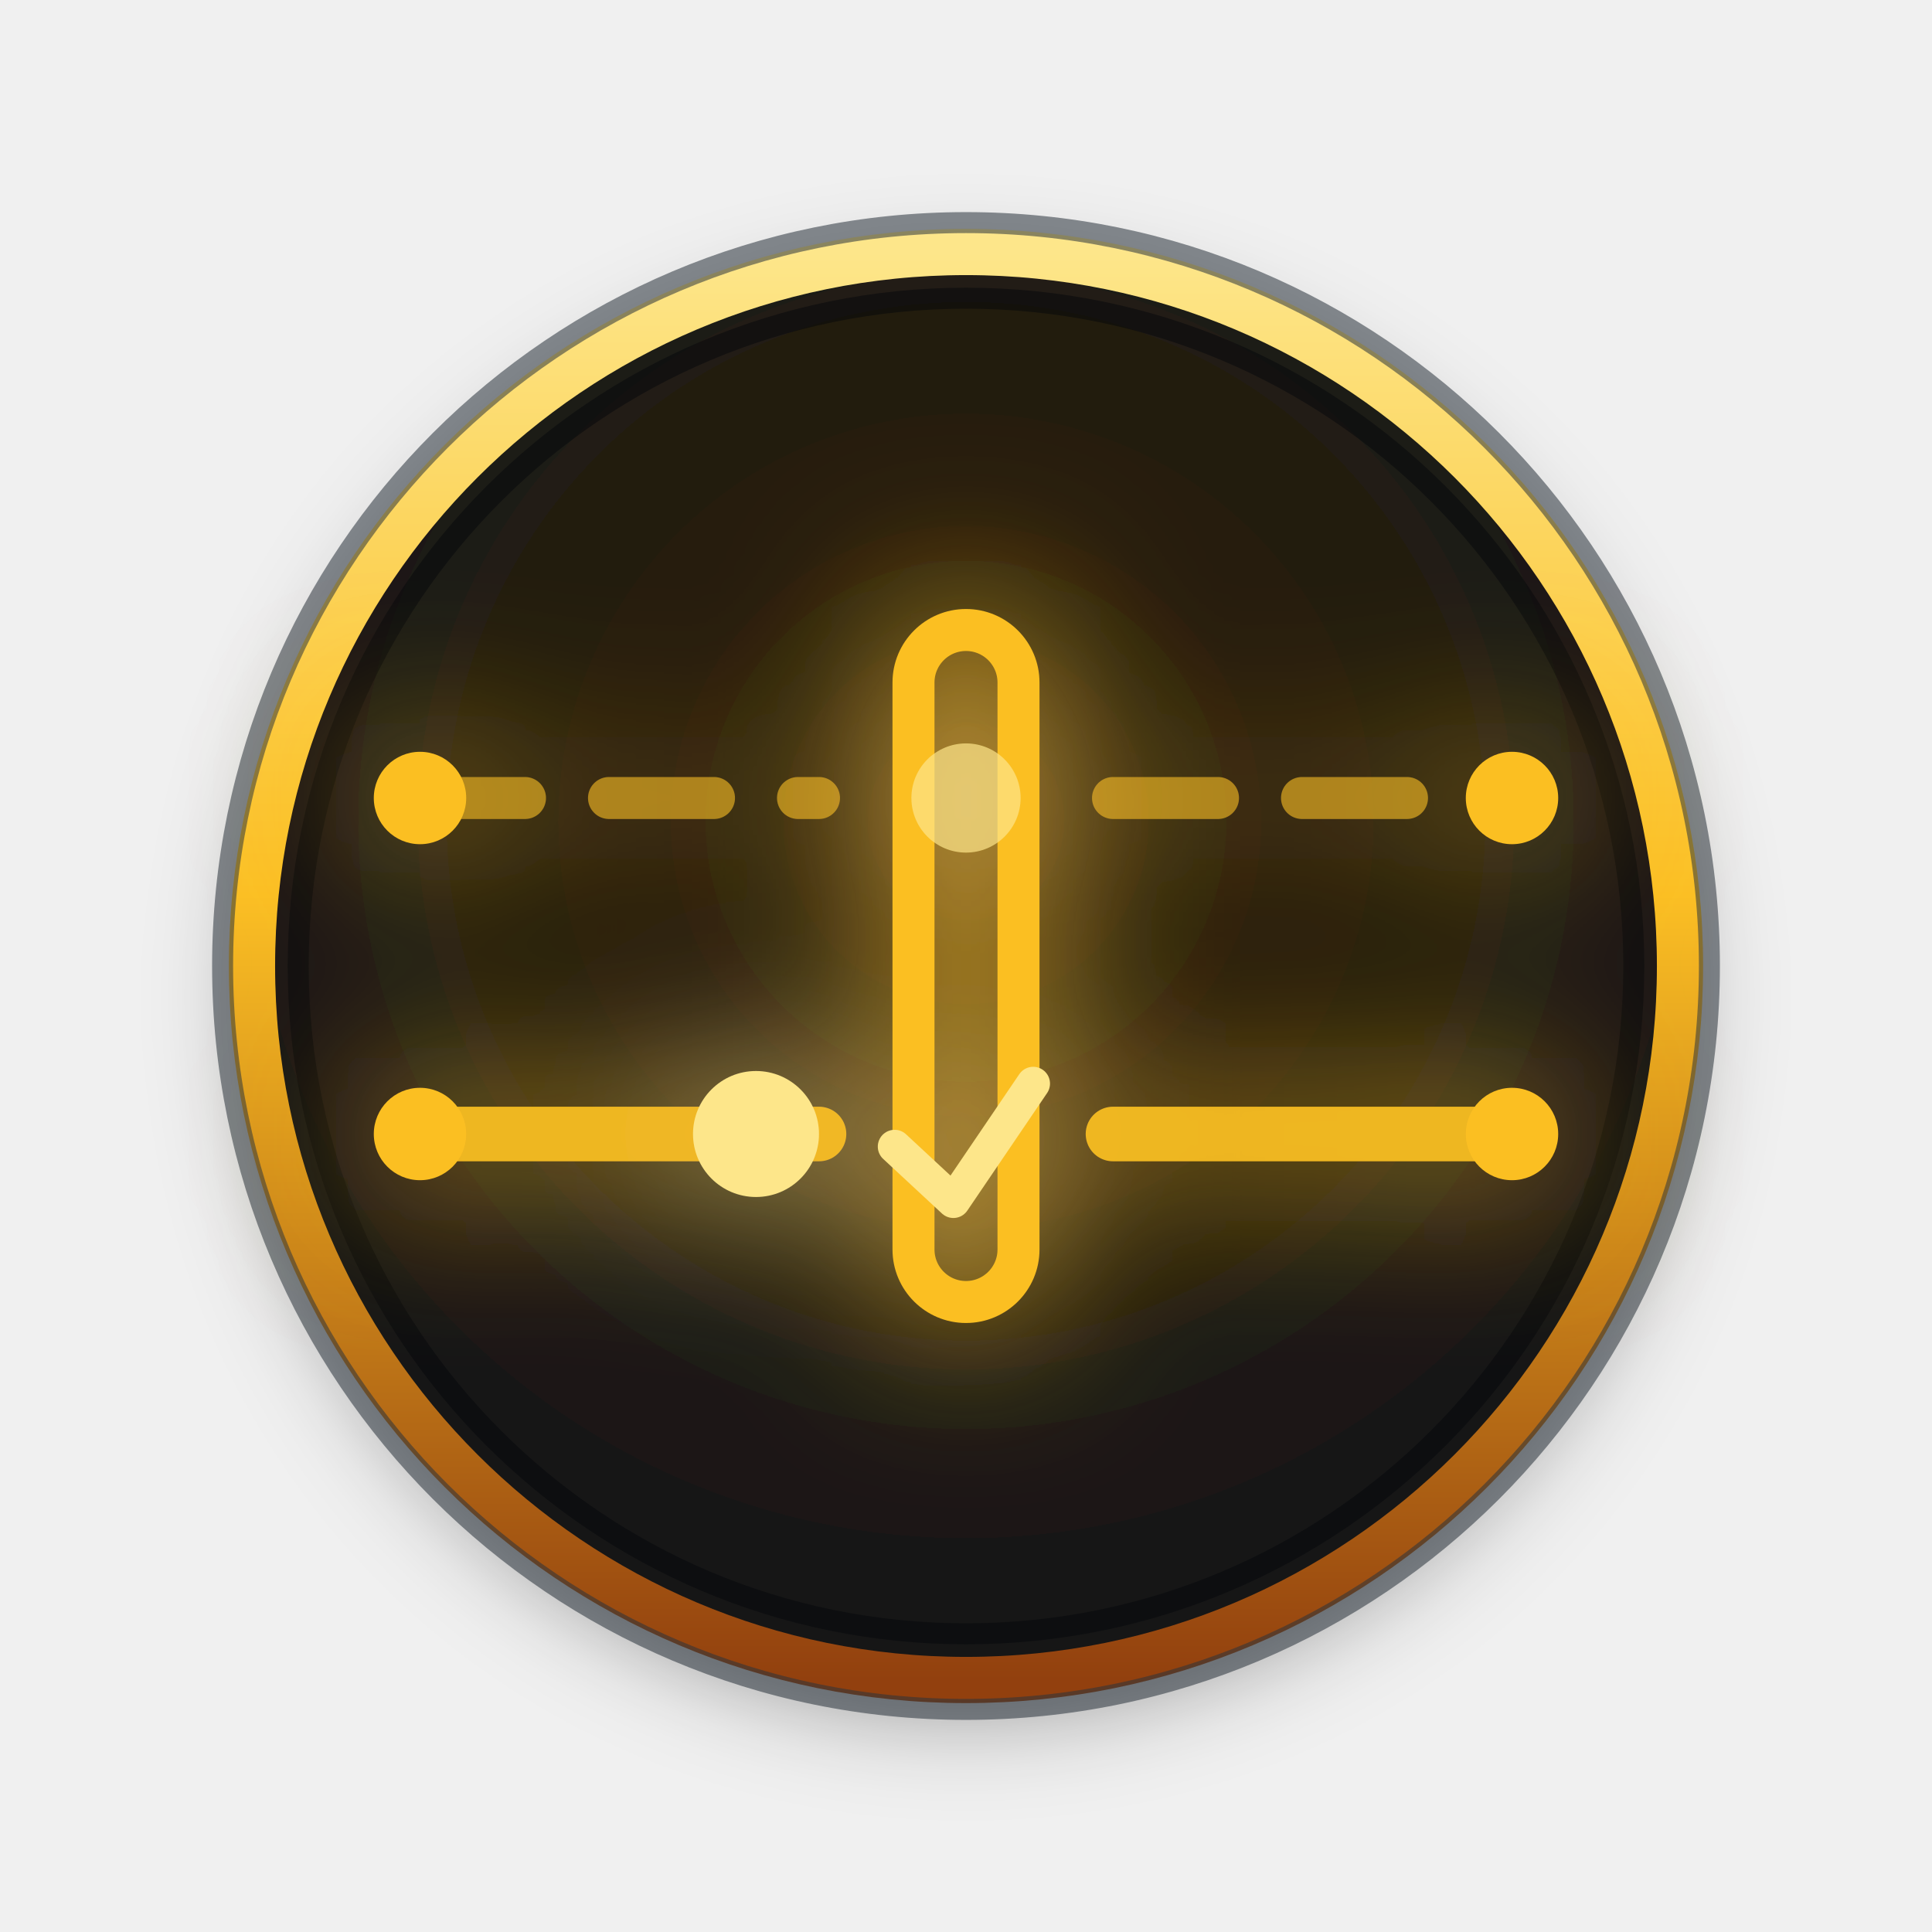
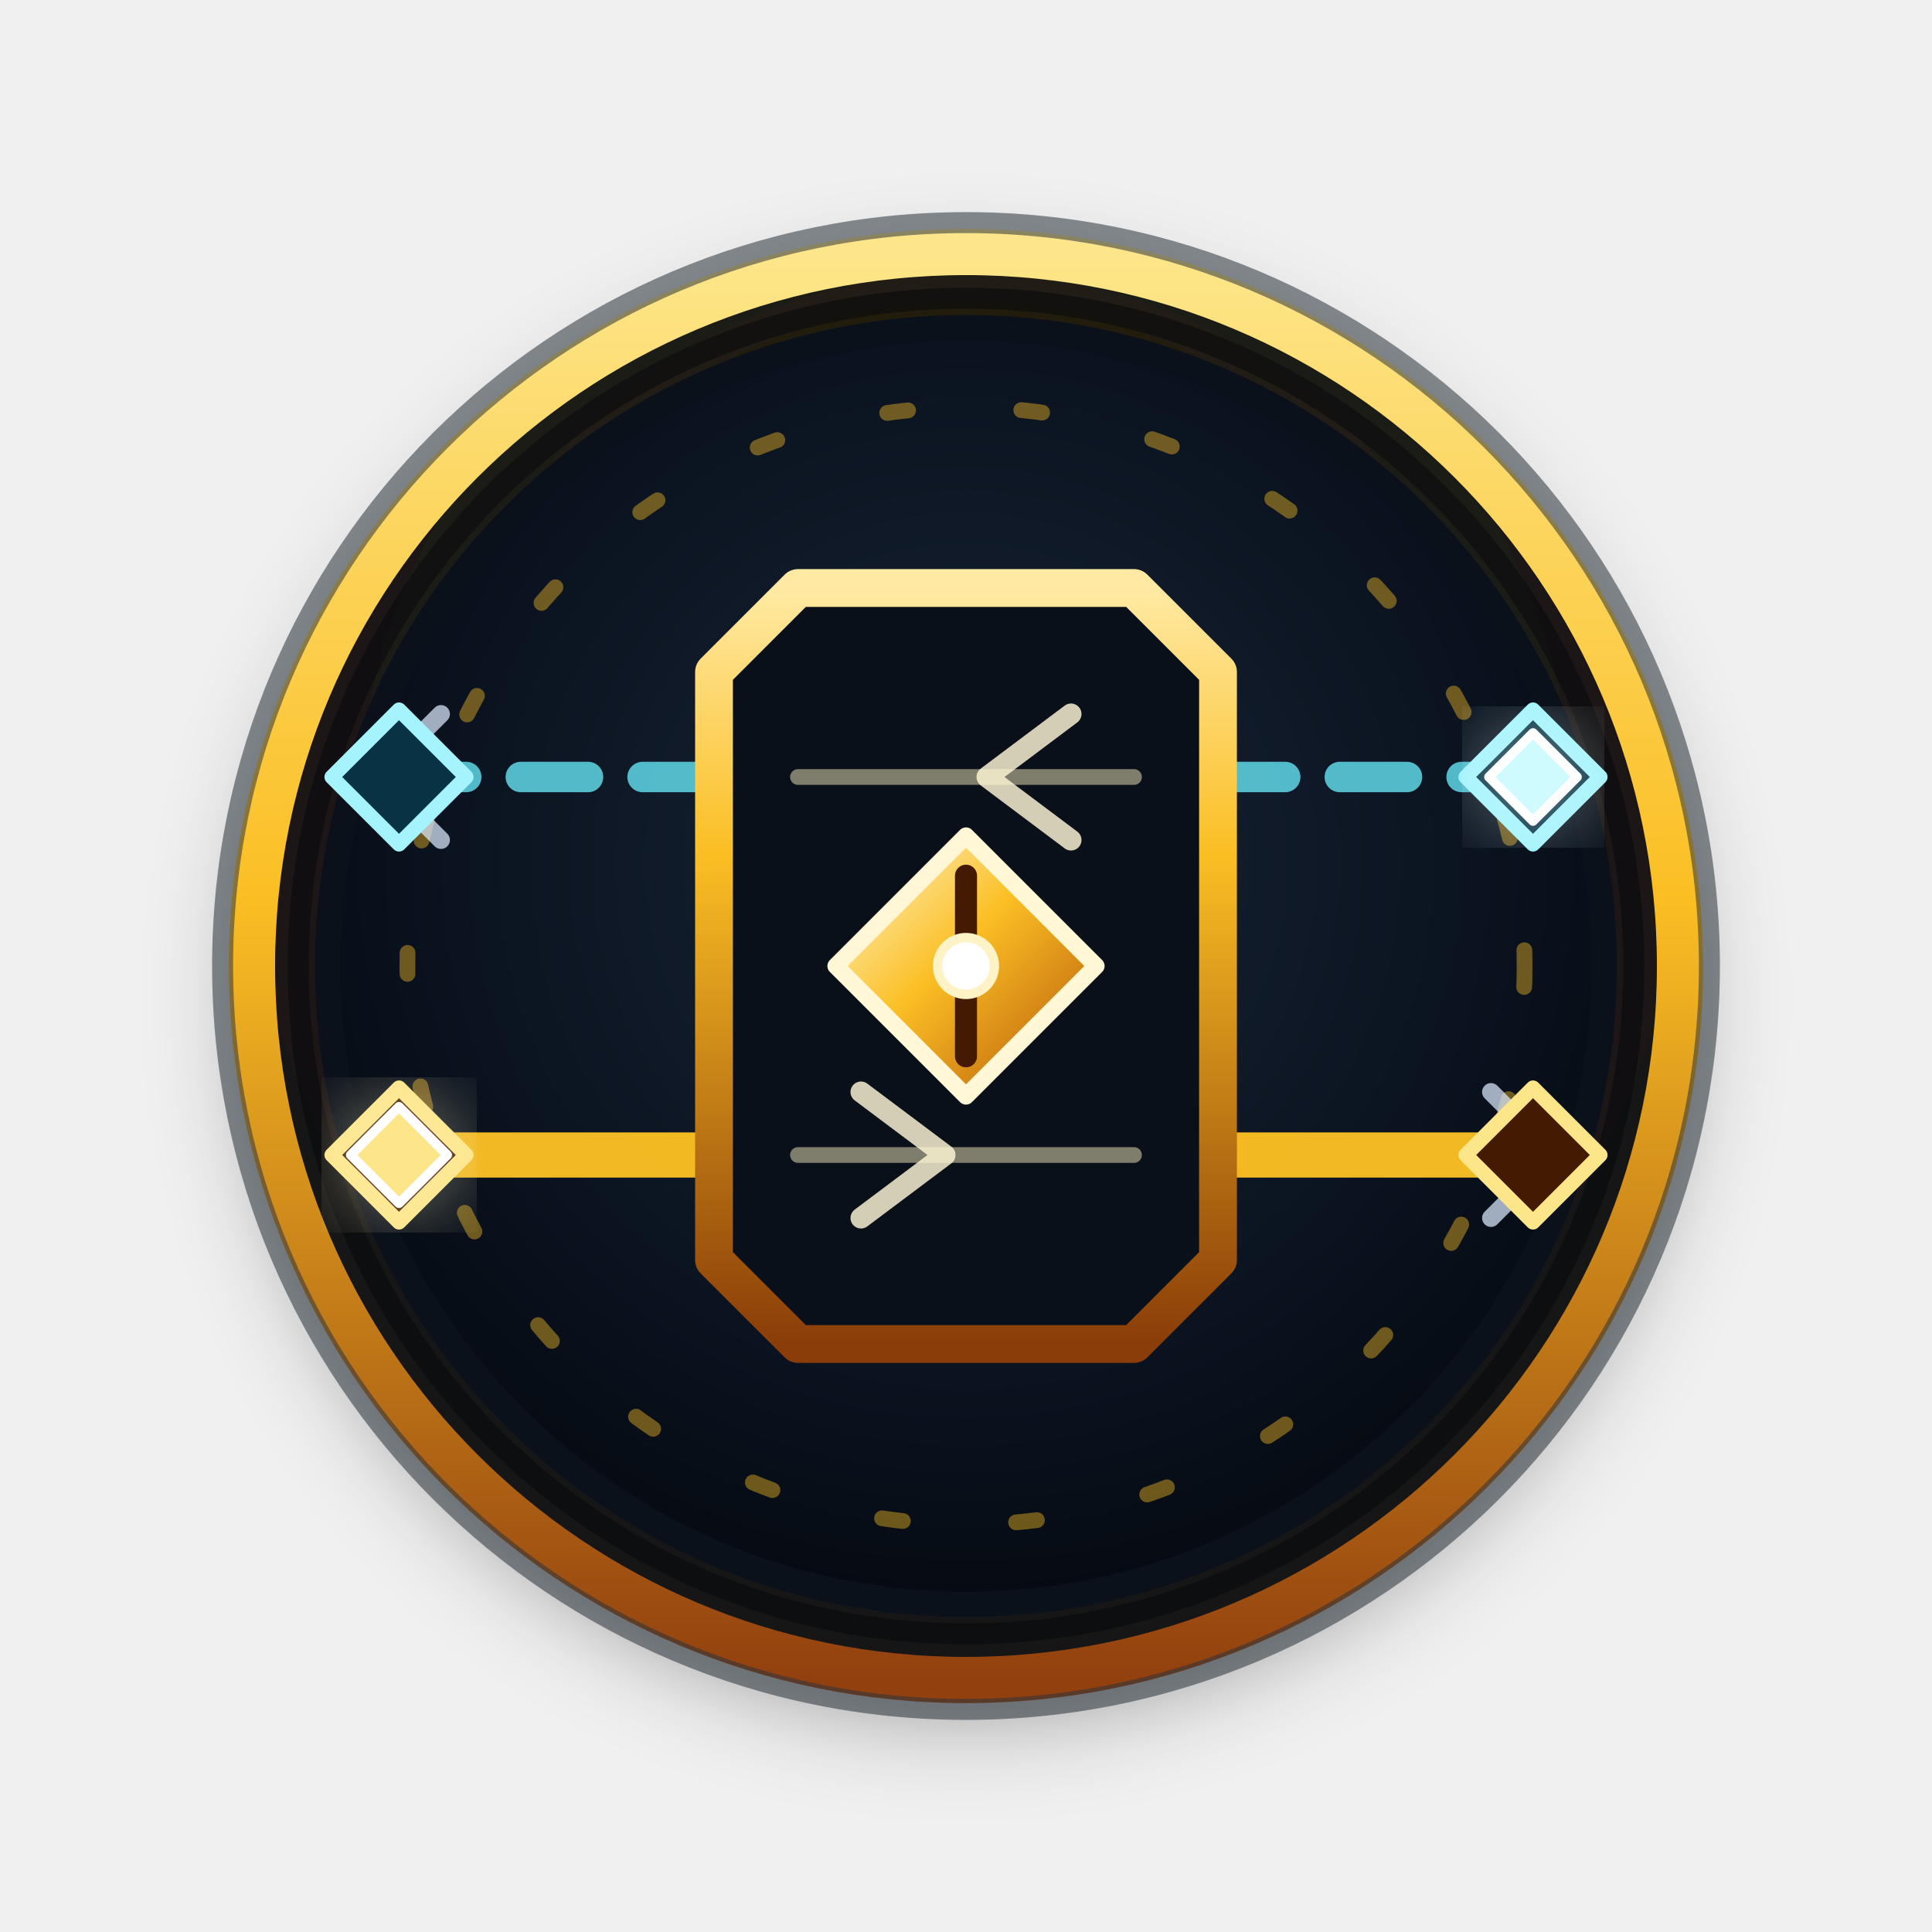
- <svg xmlns="http://www.w3.org/2000/svg" viewBox="204 184 92 92" width="92" height="92" role="img" aria-labelledby="ncp-logo-title ncp-logo-desc">
+ <svg xmlns="http://www.w3.org/2000/svg" viewBox="204 210 92 92" width="92" height="92" role="img" aria-label="ncp logo">
  <defs>
    <radialGradient id="hubGrad" cx="50%" cy="42%" r="65%">
      <stop offset="0%" stop-color="#06281d" />
      <stop offset="100%" stop-color="#0a1117" />
    </radialGradient>
    <radialGradient id="gateGrad" cx="50%" cy="40%" r="68%">
      <stop offset="0%" stop-color="#332408" />
      <stop offset="100%" stop-color="#10131a" />
    </radialGradient>
    <radialGradient id="voxGrad" cx="50%" cy="40%" r="68%">
      <stop offset="0%" stop-color="#2a0a2e" />
      <stop offset="100%" stop-color="#10131a" />
    </radialGradient>
    <radialGradient id="galGrad" cx="50%" cy="40%" r="68%">
      <stop offset="0%" stop-color="#2a0a0a" />
      <stop offset="100%" stop-color="#10131a" />
    </radialGradient>
    <radialGradient id="hdGrad" cx="50%" cy="40%" r="68%">
      <stop offset="0%" stop-color="#042f2a" />
      <stop offset="100%" stop-color="#10131a" />
    </radialGradient>
    <radialGradient id="crebGrad" cx="50%" cy="40%" r="70%">
-       <stop offset="0%" stop-color="#3c4d21" />
-       <stop offset="62%" stop-color="#26311a" />
-       <stop offset="100%" stop-color="#161c10" />
+       <stop offset="0%" stop-color="#293716" />
+       <stop offset="62%" stop-color="#19230f" />
+       <stop offset="100%" stop-color="#0d1208" />
    </radialGradient>
    <filter id="nodeShadow" x="-40%" y="-40%" width="180%" height="180%">
      <feDropShadow dx="0" dy="1.5" stdDeviation="2.4" flood-color="#000000" flood-opacity="0.38" />
    </filter>
    <filter id="soft" x="-60%" y="-60%" width="220%" height="220%">
      <feGaussianBlur stdDeviation="4" result="b" />
      <feMerge>
        <feMergeNode in="b" />
        <feMergeNode in="SourceGraphic" />
      </feMerge>
    </filter>
    <filter id="edgeGlow" x="-30%" y="-30%" width="160%" height="160%">
      <feGaussianBlur stdDeviation="2.4" result="b" />
      <feMerge>
        <feMergeNode in="b" />
        <feMergeNode in="SourceGraphic" />
      </feMerge>
    </filter>
-     <filter id="hdBloom" x="-40%" y="-40%" width="180%" height="180%">
-       <feGaussianBlur stdDeviation="1.5" result="b" />
-       <feMerge>
-         <feMergeNode in="b" />
-         <feMergeNode in="SourceGraphic" />
-       </feMerge>
-     </filter>
-     <filter id="mwBloom" x="-300%" y="-300%" width="700%" height="700%">
-       <feGaussianBlur stdDeviation="1.4" result="b" />
-       <feMerge>
-         <feMergeNode in="b" />
-         <feMergeNode in="SourceGraphic" />
-       </feMerge>
-     </filter>
-     <linearGradient id="eg0" gradientUnits="userSpaceOnUse" x1="147" y1="230" x2="209" y2="230">
-       <stop offset="0%" stop-color="#bcc6d1" />
-       <stop offset="100%" stop-color="#fbbf24" />
-     </linearGradient>
-     <linearGradient id="eg1" gradientUnits="userSpaceOnUse" x1="287" y1="212.4" x2="411.5" y2="153.1">
-       <stop offset="0%" stop-color="#fbbf24" />
-       <stop offset="100%" stop-color="#a78bfa" />
-     </linearGradient>
-     <linearGradient id="eg2" gradientUnits="userSpaceOnUse" x1="286.9" y1="247.9" x2="423.1" y2="314.1">
-       <stop offset="0%" stop-color="#fbbf24" />
-       <stop offset="100%" stop-color="#9caf88" />
-     </linearGradient>
-     <linearGradient id="eg3" gradientUnits="userSpaceOnUse" x1="214.8" y1="107.9" x2="423.9" y2="126.7">
-       <stop offset="0%" stop-color="#34d399" />
-       <stop offset="100%" stop-color="#a78bfa" />
-     </linearGradient>
-     <linearGradient id="eg4" gradientUnits="userSpaceOnUse" x1="608.5" y1="142.9" x2="499.2" y2="133.4">
-       <stop offset="0%" stop-color="#60a5fa" />
-       <stop offset="100%" stop-color="#a78bfa" />
-     </linearGradient>
-     <linearGradient id="eg5" gradientUnits="userSpaceOnUse" x1="641.2" y1="224.6" x2="510" y2="156.1">
-       <stop offset="0%" stop-color="#fb923c" />
-       <stop offset="100%" stop-color="#a78bfa" />
-     </linearGradient>
-     <linearGradient id="eg6" gradientUnits="userSpaceOnUse" x1="668.2" y1="329.2" x2="492.8" y2="161.3">
-       <stop offset="0%" stop-color="#fb7185" />
-       <stop offset="100%" stop-color="#a78bfa" />
-     </linearGradient>
-     <linearGradient id="eg7" gradientUnits="userSpaceOnUse" x1="492.2" y1="306.6" x2="664.3" y2="170.3">
-       <stop offset="0%" stop-color="#9caf88" />
-       <stop offset="100%" stop-color="#60a5fa" />
-     </linearGradient>
-     <linearGradient id="eg8" gradientUnits="userSpaceOnUse" x1="498.6" y1="318.2" x2="638.2" y2="268.5">
-       <stop offset="0%" stop-color="#9caf88" />
-       <stop offset="100%" stop-color="#fb923c" />
-     </linearGradient>
-     <linearGradient id="eg9" gradientUnits="userSpaceOnUse" x1="500.9" y1="335.2" x2="603" y2="343.2">
-       <stop offset="0%" stop-color="#9caf88" />
-       <stop offset="100%" stop-color="#fb7185" />
-     </linearGradient>
-     <linearGradient id="eg10" gradientUnits="userSpaceOnUse" x1="110" y1="319" x2="110" y2="267">
-       <stop offset="0%" stop-color="#e879f9" />
-       <stop offset="100%" stop-color="#bcc6d1" />
-     </linearGradient>
-     <linearGradient id="eg11" gradientUnits="userSpaceOnUse" x1="336.9" y1="373" x2="421.1" y2="345">
-       <stop offset="0%" stop-color="#38bdf8" />
-       <stop offset="100%" stop-color="#9caf88" />
-     </linearGradient>
-     <linearGradient id="eg12" gradientUnits="userSpaceOnUse" x1="446.1" y1="287.2" x2="447.9" y2="292.8">
-       <stop offset="0%" stop-color="#ef4444" />
-       <stop offset="100%" stop-color="#9caf88" />
-     </linearGradient>
-     <linearGradient id="eg13" gradientUnits="userSpaceOnUse" x1="398.1" y1="228.3" x2="209.7" y2="124.7">
-       <stop offset="0%" stop-color="#ef4444" />
-       <stop offset="100%" stop-color="#34d399" />
-     </linearGradient>
-     <linearGradient id="eg14" gradientUnits="userSpaceOnUse" x1="284.1" y1="207.3" x2="287.9" y2="204.7">
-       <stop offset="0%" stop-color="#fbbf24" />
-       <stop offset="100%" stop-color="#2dd4bf" />
-     </linearGradient>
-     <linearGradient id="eg15" gradientUnits="userSpaceOnUse" x1="357.3" y1="202.8" x2="398.7" y2="227.2">
-       <stop offset="0%" stop-color="#2dd4bf" />
-       <stop offset="100%" stop-color="#ef4444" />
-     </linearGradient>
-     <linearGradient id="eg16" gradientUnits="userSpaceOnUse" x1="360.4" y1="167.5" x2="414.3" y2="147.2">
-       <stop offset="0%" stop-color="#2dd4bf" />
-       <stop offset="100%" stop-color="#a78bfa" />
-     </linearGradient>
  </defs>
  <style>
-     :root { --hub-accent: #34d399; --cube-accent: #fb923c; --tri-accent: #a78bfa; }
-     .cap        { font: 400 11px ui-monospace, SFMono-Regular, Menlo, monospace; fill: #6e7681; }
+     .cap        { font: 400 11px ui-monospace, SFMono-Regular, Menlo, monospace; fill: #8b949e; }
    .edge       { opacity: 0.55; }
-     .edge-live  { filter: url(#edgeGlow); }
-     .flow       { fill: none; stroke: #e2faff; stroke-width: 2.4; stroke-dasharray: 1.5 9; stroke-linecap: round; opacity: 0.9; }
-     .flow-rev   { stroke-width: 2; opacity: 0.78; }
+     .edge-contract  { filter: url(#edgeGlow); }
+     .contract-flow  { fill: none; stroke: #e2faff; stroke-width: 2.4; stroke-dasharray: 1.5 9; stroke-linecap: round; opacity: 0.9; }
+     .contract-flow-rev { stroke-width: 2; opacity: 0.78; }
    .chip       { fill: #0d1117; stroke-width: 1.5; }
    .chip-label { font: 400 12px ui-monospace, SFMono-Regular, Menlo, monospace; fill: #c9d1d9; }
    .hub-fill   { fill: url(#hubGrad); }
    .hub-ring   { fill: none; stroke: url(#hubBezel); stroke-width: 2.2; }
    .hub-glow   { fill: none; stroke: #34d399; stroke-width: 6; stroke-opacity: 0.18; filter: url(#soft); }
    .hub-label  { font: 400 12px ui-monospace, SFMono-Regular, Menlo, monospace; fill: #6ee7b7; }
-     .pid-track   { fill: none; stroke: #065f46; stroke-opacity: 0.35; stroke-width: 4; stroke-linecap: round; }
-     .pid-fill    { fill: none; stroke: #34d399; stroke-width: 4; stroke-linecap: round; }
-     .pid-tip-u   { fill: #a7f3d0; }
-     .pid-tip-s   { fill: #d1fae5; }
+     .pidx-rail   { fill: none; stroke: #021a12; stroke-opacity: 0.9; stroke-width: 1.3; stroke-linecap: round; }
+     .pidx-rail-lt{ fill: none; stroke: #34d399; stroke-opacity: 0.18; stroke-width: 1.3; stroke-linecap: round; }
+     .pidx-tick   { fill: none; stroke: #047857; stroke-opacity: 0.9; stroke-width: 0.9; stroke-linecap: round; }
+     .pidx-inner  { fill: none; stroke: #10b981; stroke-opacity: 0.14; stroke-width: 0.6; }
+     .pidx-chan   { fill: none; stroke: #032018; stroke-width: 2.2; stroke-linecap: round; }
+     .pidx-chan-lt{ fill: none; stroke: #6ee7b7; stroke-width: 0.8; stroke-linecap: round; }
+     .pidx-chamfer{ fill: none; stroke: #05070b; stroke-opacity: 0.55; stroke-width: 1; }
+     .pidx-rim    { fill: none; stroke: url(#pidXRim); stroke-width: 1.1; }
+     .pidx-lip    { fill: none; stroke: #6ee7b7; stroke-opacity: 0.16; stroke-width: 0.5; }
+     .pidx-shade  { fill: #031710; }
+     .pidx-flare  { fill: #d1fae5; }
+     .pidx-flare-s{ fill: #ecfdf5; }
+     .pidx-syn-ring { fill: none; stroke: #a7f3d0; stroke-width: 1; }
+     .pidx-girdle { fill: none; stroke: #a7f3d0; stroke-opacity: 0.55; stroke-width: 0.4; }
+     .pidx-girdle-s { fill: none; stroke: #d1fae5; stroke-opacity: 0.7; stroke-width: 0.5; }
+     .pidx-glint  { fill: #ecfdf5; fill-opacity: 0.7; }
+     .pidx-fU-l   { fill: #6ee7b7; }
+     .pidx-fU-d   { fill: #10b981; }
+     .pidx-jw-edge{ fill: none; stroke: #a7f3d0; stroke-width: 0.4; stroke-opacity: 0.85; stroke-linejoin: round; }
+     .pidx-syn-hot{ fill: #ecfdf5; }
+     .pidx-spark-head { fill: #ecfdf5; }
+     .pidx-spark-tail { fill: none; stroke: #a7f3d0; stroke-width: 1.1; stroke-linecap: round; stroke-opacity: 0.85; }
    .pid-wg      { fill: none; stroke: #043a2e; stroke-width: 2.4; stroke-linecap: round; }
    .pid-wg-lit  { fill: none; stroke: #6ee7b7; stroke-width: 0.9; stroke-linecap: round; }
    .pid-port    { fill: #34d399; }
    .pid-port-core { fill: #06281d; }
    .pid-chip    { fill: #d1fae5; }
-     .pid-base    { fill: none; stroke: #6ee7b7; stroke-opacity: 0.3; stroke-width: 1; stroke-linecap: round; }
-     .pid-keystone{ fill: none; stroke: #34d399; stroke-opacity: 0.45; stroke-width: 1.2; stroke-linecap: round; }
-     .pid-flash   { fill: none; stroke: #d1fae5; stroke-width: 1.4; stroke-linecap: round; opacity: 0; }
    .pid-core-crown { fill: #6ee7b7; }
    .pid-core-bl { fill: #065f46; }
    .pid-core-br { fill: #047857; }
    .pid-core-edge { fill: none; stroke: #a7f3d0; stroke-width: 0.8; stroke-linejoin: round; }
    .pid-seam    { fill: none; stroke: #d1fae5; stroke-width: 0.7; stroke-opacity: 0.9; stroke-linecap: round; }
    .pid-facet   { fill: none; stroke: #a7f3d0; stroke-width: 0.5; stroke-opacity: 0.35; }
    .pid-hot     { fill: #ecfdf5; }
    .pid-hot-in  { fill: #f0fdf4; }
    .pid-compute { fill: none; stroke: #6ee7b7; stroke-width: 1; opacity: 0; }
    .seat-ring     { fill: none; stroke-width: 2.2; }
    .seat-groove   { fill: none; stroke: #05070b; stroke-opacity: 0.5; stroke-width: 1; }
    .seat-hairline { fill: none; stroke: #2b333d; stroke-opacity: 0.55; stroke-width: 1; }
    .seat-gate     { fill: url(#gateGrad); }
    .seat-vox      { fill: url(#voxGrad); }
    .mel-plate    { fill: url(#melPlate); }
-     .mel-rock     { fill: #050302; }
+     .mel-rock     { fill: url(#melRock); }
+     .mel-fog-g    { opacity: 0.42; }
    .mel-ridge    { fill: none; stroke: #fdba74; stroke-opacity: 0.7; stroke-width: 1.3; stroke-linejoin: round; stroke-linecap: round; }
-     .mel-facet    { fill: #070302; }
-     .mel-tin      { stroke: #000000; stroke-opacity: 0.4; stroke-width: 0.6; stroke-linejoin: round; }
-     .mel-splat    { fill: url(#melSplat); }
+     .mel-facet    { fill: #1a0e08; }
+     .mel-tin      { stroke: #000000; stroke-opacity: 0.35; stroke-width: 0.6; stroke-linejoin: round; }
+     .mel-front    { fill: #ffedd5; filter: url(#edgeGlow); }
    .mel-edge     { fill: none; stroke: url(#melBezel); stroke-width: 2.4; stroke-linejoin: miter; }
    .mel-groove   { fill: none; stroke: #05070b; stroke-opacity: 0.5; stroke-width: 1; }
    .mel-hairline { fill: none; stroke: #2b333d; stroke-opacity: 0.55; stroke-width: 1; }
    .cube-label { font: 400 12px ui-monospace, SFMono-Regular, Menlo, monospace; fill: #fdba74; }
    .logo-label     { font: 400 12px ui-monospace, SFMono-Regular, Menlo, monospace; fill: #cdd6e0; }
    .prz-body     { fill: url(#przGlass); }
    .prz-edge     { fill: none; stroke: url(#przSilver); stroke-width: 2.4; }
    .prz-groove   { fill: none; stroke: #05070b; stroke-opacity: 0.5; stroke-width: 1; }
    .prz-hairline { fill: none; stroke: #2b333d; stroke-opacity: 0.55; stroke-width: 1; }
    .prz-hill     { fill: url(#przHill); }
    .prz-hill-hi  { fill: url(#przHillHi); }
    .prz-hill-ao  { fill: url(#przHillAo); }
    .prz-spill    { fill: url(#przSpill); }
    .prz-crest    { fill: none; stroke: #d8ccff; stroke-width: 1.8; stroke-linecap: round; stroke-opacity: 0.95; }
    .prz-ray      { fill: none; stroke-width: 1.4; stroke-linecap: round; stroke-opacity: 0.5; }
    .prz-ray-flow { fill: none; stroke-width: 1.9; stroke-linecap: round; stroke-dasharray: 4 22; stroke-opacity: 0.92; }
    .prz-blade    { fill: url(#przBlade); stroke: #cbd3db; stroke-width: 0.4; stroke-linejoin: round; }
    .prz-blade-core { stroke: #f8fafc; stroke-width: 0.8; stroke-linecap: round; stroke-opacity: 0.85; }
    .prz-blade-glint { stroke: #ffffff; stroke-width: 1.3; stroke-linecap: round; stroke-dasharray: 5 44; stroke-opacity: 0.95; }
    .prz-foot-hot { fill: #ffffff; }
    .tri-label  { font: 400 12px ui-monospace, SFMono-Regular, Menlo, monospace; fill: #c4b5fd; }
-     .gate-wire      { fill: none; stroke: #fbbf24; stroke-width: 2.6; stroke-linecap: round; opacity: 0.92; }
-     .gate-wire-perc { fill: none; stroke: #fbbf24; stroke-width: 2; stroke-linecap: round; stroke-dasharray: 5 4; opacity: 0.6; }
-     .gate-bar       { fill: #fbbf24; fill-opacity: 0.16; stroke: #fbbf24; stroke-width: 2; }
-     .gate-port      { fill: #fbbf24; }
-     .gate-tick      { fill: none; stroke: #fde68a; stroke-width: 1.6; stroke-linecap: round; stroke-linejoin: round; }
-     .gate-packet    { fill: #fde68a; }
-     .gate-packet-perc { fill: #fde68a; opacity: 0.7; }
+     .gate-well      { fill: url(#ncpWell); stroke: #0b111b; stroke-width: 1.2; }
+     .gate-index     { fill: none; stroke: #fbbf24; stroke-width: 0.75; stroke-opacity: 0.42; stroke-linecap: round; }
+     .gate-lane      { fill: none; stroke-linecap: round; }
+     .gate-lane-perception { stroke: #67e8f9; stroke-width: 1.45; stroke-opacity: 0.78; stroke-dasharray: 3.2 2.6; }
+     .gate-lane-action     { stroke: #fbbf24; stroke-width: 2.15; stroke-opacity: 0.96; }
+     .gate-direction { fill: none; stroke: #dbeafe; stroke-width: 0.85; stroke-opacity: 0.72; stroke-linecap: round; stroke-linejoin: round; }
+     .gate-port      { stroke-width: 0.7; stroke-linejoin: round; }
+     .gate-port-perception { fill: #083344; stroke: #a5f3fc; }
+     .gate-port-action     { fill: #451a03; stroke: #fde68a; }
+     .gate-core      { fill: #0a1019; stroke: url(#ncpCore); stroke-width: 1.8; stroke-linejoin: round; }
+     .gate-core-rail { fill: none; stroke: #fef3c7; stroke-width: 0.75; stroke-opacity: 0.48; stroke-linecap: round; }
+     .gate-core-arrow { fill: none; stroke: #fff7d6; stroke-width: 1; stroke-opacity: 0.82; stroke-linecap: round; stroke-linejoin: round; }
+     .gate-kernel    { fill: url(#ncpKernel); stroke: #fff7d6; stroke-width: 0.8; stroke-linejoin: round; }
+     .gate-kernel-split { fill: none; stroke: #451a03; stroke-width: 1.05; stroke-linecap: round; }
+     .gate-kernel-hot { fill: #ffffff; stroke: #fef3c7; stroke-width: 0.45; }
+     .gate-packet    { stroke-width: 0.45; stroke-linejoin: round; }
+     .gate-packet-perception { fill: #cffafe; stroke: #ffffff; }
+     .gate-packet-action     { fill: #fde68a; stroke: #ffffff; }
+     .gate-admit     { fill: none; stroke: #fff7d6; stroke-width: 1; }
    .gate-label     { font: 400 12px ui-monospace, SFMono-Regular, Menlo, monospace; fill: #fbbf24; text-anchor: middle; }
    .vox-top    { fill: #e879f9; fill-opacity: 0.6; stroke: #e879f9; stroke-width: 1.3; }
    .vox-left   { fill: #e879f9; fill-opacity: 0.32; stroke: #e879f9; stroke-width: 1.3; }
    .vox-right  { fill: #e879f9; fill-opacity: 0.15; stroke: #e879f9; stroke-width: 1.3; }
    .flag-k     { fill: #181818; }
    .flag-r     { fill: #d8001d; }
    .flag-g     { fill: #ffcc00; }
    .flag-edge  { fill: none; stroke: #ffffff; stroke-opacity: 0.16; stroke-width: 0.6; }
    .vox-label  { font: 400 12px ui-monospace, SFMono-Regular, Menlo, monospace; fill: #f0abfc; }
    .vox-net    { color: #e879f9; }
-     .vox-code   { fill: none; stroke: #f0abfc; stroke-width: 2.4; stroke-linecap: round; stroke-linejoin: round; }
    .seat-creb     { fill: url(#crebGrad); }
    .creb-signal   { fill: none; stroke: #b6cf86; stroke-opacity: 0.7; stroke-width: 1.2; }
-     .creb-tick     { fill: none; stroke: #b6cf86; stroke-width: 1.7; stroke-linecap: round; stroke-linejoin: round; }
    .creb-xhair    { fill: none; stroke: #a8c07a; stroke-opacity: 0.7; stroke-width: 1.3; stroke-linecap: round; }
    .creb-eye-core { fill: #ff6b5e; }
    .creb-eye-hot  { fill: #fff1f0; }
    .raven-label { font: 400 12px ui-monospace, SFMono-Regular, Menlo, monospace; fill: #9caf88; }
    .raven-cursor { fill: #9caf88; }
    .radar-label  { font: 400 12px ui-monospace, SFMono-Regular, Menlo, monospace; fill: #38bdf8; }
    .mw-iris      { fill: #101a26; stroke: #38bdf8; stroke-opacity: 0.25; stroke-width: 1; }
    .mw-well      { fill: url(#mwWell); }
    .mw-core      { fill: url(#mwCore); }
    .mw-aphex     { fill: none; stroke: #e0f2fe; stroke-opacity: 0.45; stroke-width: 0.8; stroke-linejoin: round; }
    .mw-blade     { fill: none; stroke: #7dd3fc; stroke-opacity: 0.55; stroke-width: 1.2; }
    .mw-blade-sh  { fill: none; stroke: #05070b; stroke-opacity: 0.7; stroke-width: 1.2; }
    .mw-inner     { fill: none; stroke: url(#mwBezel); stroke-width: 1.6; stroke-opacity: 0.9; stroke-linecap: round; }
    .mw-notch     { fill: none; stroke: #bae6fd; stroke-width: 1.4; stroke-linejoin: round; stroke-linecap: round; }
+     .mw-tick      { stroke: #38bdf8; stroke-opacity: 0.4; stroke-width: 1; }
+     .mw-dot       { fill: #7dd3fc; fill-opacity: 0.16; }
    .mw-lock      { fill: none; stroke: #ef4444; stroke-width: 1.2; stroke-linecap: round; stroke-linejoin: round; }
    .mw-lock-dot  { fill: #ff6b5e; }
+     .mw-lock-g    { fill: none; stroke: #4ade80; stroke-width: 1.2; stroke-linecap: round; stroke-linejoin: round; }
+     .mw-lock-g-dot{ fill: #86efac; }
+     .mw-lock-y    { fill: none; stroke: #facc15; stroke-width: 1.2; stroke-linecap: round; stroke-linejoin: round; }
+     .mw-lock-y-dot{ fill: #fde047; }
+     .mw-lock-o    { fill: none; stroke: #fb923c; stroke-width: 1.2; stroke-linecap: round; stroke-linejoin: round; }
+     .mw-lock-o-dot{ fill: #fdba74; }
    .mw-drone-arm { fill: none; stroke: #7dd3fc; stroke-width: 1.4; stroke-linecap: round; }
    .mw-rotor     { fill: #12283b; stroke: #7dd3fc; stroke-width: 1.2; }
    .mw-hub       { fill: #f0f9ff; }
    .mw-ring      { fill: none; stroke: url(#mwBezel); stroke-width: 2.2; }
    .mw-groove    { fill: none; stroke: #05070b; stroke-opacity: 0.5; stroke-width: 1; }
    .mw-hairline  { fill: none; stroke: #2b333d; stroke-opacity: 0.55; stroke-width: 1; }
    .seat-gal   { fill: url(#galGrad); }
    .gal-signal { fill: none; stroke: #ef4444; stroke-opacity: 0.7; stroke-width: 1.1; }
    .gal-fiber  { fill: none; stroke: #22d3ee; stroke-opacity: 0.75; stroke-width: 1.4; stroke-linecap: round; }
    .gal-pulse  { fill: none; stroke: #a5f3fc; stroke-opacity: 0.95; stroke-width: 1.4; stroke-linecap: round; stroke-dasharray: 3 40; }
    .gal-port   { fill: #0a121c; stroke: #22d3ee; stroke-opacity: 0.9; stroke-width: 1; }
    .gal-jack   { fill: #a5f3fc; fill-opacity: 0.85; }
    .gal-plate  { fill: url(#galPlateG); stroke: #22d3ee; stroke-opacity: 0.9; stroke-width: 1.2; stroke-linejoin: miter; }
    .gal-crest  { stroke: #22d3ee; stroke-opacity: 0.28; stroke-width: 0.6; stroke-linejoin: miter; }
    .gal-slit   { fill: #05070b; stroke: #22d3ee; stroke-opacity: 0.55; stroke-width: 0.8; stroke-linejoin: miter; }
    .gal-hotf   { fill: #ef4444; }
    .gal-label  { font: 400 12px ui-monospace, SFMono-Regular, Menlo, monospace; fill: #ef4444; }
    .seat-hd         { fill: url(#hdGrad); }
    .hd-void         { fill: #03211d; }
    .hd-frame        { fill: url(#haldirArch); stroke: #0f766e; stroke-width: 0.5; stroke-opacity: 0.7; }
-     .hd-reed         { fill: none; stroke: #0f766e; stroke-width: 0.6; stroke-opacity: 0.5; stroke-linecap: round; }
    .hd-speed        { fill: none; stroke: #5eead4; stroke-width: 0.6; stroke-opacity: 0.4; stroke-linecap: round; }
    .hd-thresh       { fill: none; stroke: #2dd4bf; stroke-width: 1.6; stroke-linecap: round; stroke-opacity: 0.85; }
    .hd-beam         { fill: none; stroke: #ef4444; stroke-width: 1.4; stroke-linecap: round; stroke-opacity: 0.92; }
    .hd-diode        { fill: #ff3b47; }
    .hd-diode-hot    { fill: #ffe1dd; }
    .hd-core         { fill: #ef4444; }
    .hd-core-facet   { fill: #ff9d94; fill-opacity: 0.95; }
    .hd-core-hot     { fill: #fff1f0; }
    .hd-coreglow     { fill: url(#hdCoreGlow); }
    .hd-sun          { fill: none; stroke: #ff6b5e; stroke-width: 0.8; stroke-opacity: 0.85; stroke-linecap: round; }
    .hd-scan         { fill: #ffd9d4; }
    .hd-tok-in       { fill: #ff6b5e; }
    .hd-tok-out      { fill: #fff1f0; }
    .hd-flash        { fill: #fff1f0; }
    .haldir-label    { font: 400 12px ui-monospace, SFMono-Regular, Menlo, monospace; fill: #2dd4bf; }
+     .cba-label       { font: 400 12px ui-monospace, SFMono-Regular, Menlo, monospace; fill: #93c5fd; }
+     .cba-glow        { fill: none; stroke: #7dd3fc; stroke-width: 3.5; stroke-opacity: 0.22; filter: url(#soft); stroke-linejoin: round; }
+     .cba-plate       { fill: url(#cbaPlate); }
+     .cba-bezel       { fill: none; stroke: url(#cbaBezel); stroke-width: 2.4; stroke-linejoin: round; }
+     .cba-groove      { fill: none; stroke: #05070b; stroke-opacity: 0.68; stroke-width: 1; stroke-linejoin: round; }
+     .cba-hairline    { fill: none; stroke: #2b333d; stroke-opacity: 0.6; stroke-width: 1; stroke-linejoin: round; }
+     .cba-grid        { fill: none; stroke: #60a5fa; stroke-width: 0.6; stroke-opacity: 0.09; }
+     .cba-tick        { stroke: #8be7f2; stroke-width: 0.9; stroke-opacity: 0.55; stroke-linecap: round; }
+     .cba-envelope    { fill: none; stroke: #60a5fa; stroke-width: 1; stroke-opacity: 0.45; stroke-linecap: round; }
+     .cba-envelope-soft { stroke: #8be7f2; stroke-opacity: 0.16; stroke-dasharray: 1 5; }
+     .cba-base        { fill: #091827; stroke: #60a5fa; stroke-width: 1.1; stroke-linejoin: round; }
+     .cba-desk-top    { fill: #173c66; stroke: #9cecf4; stroke-width: 0.8; stroke-linejoin: round; }
+     .cba-desk-apron  { fill: #0b2038; stroke: #60a5fa; stroke-width: 0.65; }
+     .cba-desk-leg    { fill: #091827; stroke: #60a5fa; stroke-width: 0.7; stroke-linejoin: round; }
+     .cba-source-pad  { fill: #102842; stroke: #7dd3fc; stroke-width: 0.75; stroke-linejoin: round; }
+     .cba-link-a      { fill: url(#cbaArmA); stroke: #9cecf4; stroke-width: 0.8; stroke-linejoin: round; }
+     .cba-link-b      { fill: url(#cbaArmB); stroke: #9cecf4; stroke-width: 0.8; stroke-linejoin: round; }
+     .cba-link-rail   { fill: none; stroke: #d7fbff; stroke-opacity: 0.58; stroke-width: 0.8; stroke-linecap: round; }
+     .cba-servo       { fill: url(#cbaServo); stroke: #9cecf4; stroke-width: 1.3; }
+     .cba-encoder     { fill: none; stroke: #60a5fa; stroke-width: 1.1; stroke-dasharray: 2 2; }
+     .cba-servo-hot   { fill: #e2faff; stroke: #ffffff; stroke-width: 0.55; }
+     .cba-tool        { fill: none; stroke: #9cecf4; stroke-width: 3.8; stroke-linecap: round; }
+     .cba-palm        { fill: none; stroke: #d7fbff; stroke-width: 2.4; stroke-linecap: round; }
+     .cba-finger      { fill: none; stroke: #d7fbff; stroke-width: 1.6; stroke-linecap: round; stroke-linejoin: round; }
+     .cba-voxel-top   { fill: #f8fafc; stroke: #ffffff; stroke-width: 0.8; stroke-linejoin: round; }
+     .cba-voxel-left  { fill: #cbd5e1; stroke: #e2faff; stroke-width: 0.8; stroke-linejoin: round; }
+     .cba-voxel-right { fill: #64748b; stroke: #bfdbfe; stroke-width: 0.8; stroke-linejoin: round; }
+     .cba-voxel-mesh  { fill: none; stroke: #ffffff; stroke-width: 0.5; stroke-opacity: 0.78; }
+     .cba-contact     { fill: none; stroke: #d7fbff; stroke-width: 1.1; }
+     .atlas-dataset-disc { fill: #07111d; stroke-width: 1.35; }
+     .atlas-dataset-ring { fill: none; stroke: #f8fafc; stroke-width: 0.65; stroke-opacity: 0.3; }
+     .rfa-label       { font: 400 12px ui-monospace, SFMono-Regular, Menlo, monospace; fill: #fda4af; }
+     .rfa-glow        { fill: none; stroke: #fda4af; stroke-width: 2; stroke-opacity: 0.12; stroke-linejoin: round; }
+     .rfa-plate       { fill: url(#rfaPlate); }
+     .rfa-bezel       { fill: none; stroke: url(#rfaBezel); stroke-width: 2.4; stroke-linejoin: round; }
+     .rfa-groove      { fill: none; stroke: #05070b; stroke-opacity: 0.7; stroke-width: 1; stroke-linejoin: round; }
+     .rfa-hairline    { fill: none; stroke: #2b333d; stroke-opacity: 0.58; stroke-width: 1; stroke-linejoin: round; }
+     .rfa-contour     { fill: none; stroke: #fda4af; stroke-width: 0.65; stroke-opacity: 0.15; stroke-linecap: round; }
+     .rfa-contour-a   { stroke-opacity: 0.19; }
+     .rfa-sheet-back  { fill: #12070b; stroke: #881337; stroke-width: 0.75; stroke-opacity: 0.75; }
+     .rfa-sheet-mid   { fill: #260810; stroke: #be123c; stroke-width: 0.75; stroke-opacity: 0.68; }
+     .rfa-sheet-front { fill: #3a0a17; stroke: #fda4af; stroke-width: 0.8; stroke-opacity: 0.62; }
+     .rfa-index-rail  { fill: none; stroke: #fb7185; stroke-width: 0.7; stroke-opacity: 0.48; stroke-linecap: round; }
+     .rfa-index-tick  { stroke: #fecdd3; stroke-width: 0.7; stroke-opacity: 0.6; stroke-linecap: round; }
+     .rfa-record      { fill: #17070c; fill-opacity: 0.94; stroke: #fda4af; stroke-width: 0.8; stroke-opacity: 0.62; }
+     .rfa-sample      { fill: none; stroke: #ffe4e6; stroke-width: 0.75; stroke-opacity: 0.88; stroke-linecap: round; stroke-linejoin: round; }
+     .rfa-focus       { fill: none; stroke: #fff1f2; stroke-width: 1.05; stroke-linecap: round; filter: url(#edgeGlow); }
    .wg-rule    { stroke: #30363d; stroke-width: 1; stroke-opacity: 0.55; }
    .wg-bracket { fill: none; stroke: #fbbf24; stroke-width: 1.5; stroke-linecap: round; stroke-opacity: 0.85; }
    .panel      { fill: #ffffff; fill-opacity: 0.022; stroke: #ffffff; stroke-opacity: 0.07; }
    text { paint-order: stroke; stroke: #0d1117; stroke-width: 2.6; stroke-linejoin: round; text-transform: uppercase; letter-spacing: 2.5px; }
-     @media (prefers-reduced-motion: reduce) { animate, animateTransform { display: none; } }
+     @media (prefers-reduced-motion: reduce) { animate, animateMotion, animateTransform { display: none; } }
  </style>
  <g>
    <defs>
-       <linearGradient id="gateBezel" x1="0" y1="196" x2="0" y2="264" gradientUnits="userSpaceOnUse">
+       <radialGradient id="ncpWell" cx="50%" cy="42%" r="64%">
+         <stop offset="0%" stop-color="#182536" />
+         <stop offset="70%" stop-color="#09111d" />
+         <stop offset="100%" stop-color="#05080d" />
+       </radialGradient>
+       <linearGradient id="ncpCore" x1="0" y1="238" x2="0" y2="274" gradientUnits="userSpaceOnUse">
+         <stop offset="0%" stop-color="#ffe9a3" />
+         <stop offset="35%" stop-color="#fbbf24" />
+         <stop offset="100%" stop-color="#8a3d08" />
+       </linearGradient>
+       <linearGradient id="ncpKernel" x1="244" y1="250" x2="256" y2="262" gradientUnits="userSpaceOnUse">
+         <stop offset="0%" stop-color="#fff7d6" />
+         <stop offset="45%" stop-color="#fbbf24" />
+         <stop offset="100%" stop-color="#b45309" />
+       </linearGradient>
+     </defs>
+     <defs>
+       <linearGradient id="gateBezel" x1="0" y1="222" x2="0" y2="290" gradientUnits="userSpaceOnUse">
        <stop offset="0%" stop-color="#fde68a" />
        <stop offset="45%" stop-color="#fbbf24" />
        <stop offset="100%" stop-color="#92400e" />
      </linearGradient>
    </defs>
    <g filter="url(#nodeShadow)">
-       <circle cx="250" cy="230" r="34" class="seat-gate" />
+       <circle cx="250" cy="256" r="34" class="seat-gate" />
    </g>
-     <circle cx="250" cy="230" r="34" stroke="url(#gateBezel)" class="seat-ring" />
-     <circle cx="250" cy="230" r="31.8" class="seat-groove" />
-     <circle cx="250" cy="230" r="35.4" class="seat-hairline" />
-     <g filter="url(#soft)">
-       <path d="M224 222 H243 M257 222 H276" class="gate-wire-perc" />
-       <path d="M224 238 H243 M257 238 H276" class="gate-wire" />
-       <circle cx="224" cy="222" r="2.2" class="gate-port" />
-       <circle cx="276" cy="222" r="2.2" class="gate-port" />
-       <circle cx="224" cy="238" r="2.2" class="gate-port" />
-       <circle cx="276" cy="238" r="2.2" class="gate-port" />
-       <rect x="247.5" y="214" width="5" height="32" rx="2.5" class="gate-bar">
-         <animate attributeName="fill-opacity" values="0.16;0.32;0.16" dur="2.8s" repeatCount="indefinite" />
-       </rect>
-       <polyline points="246.6,238.6 249.4,241.2 253.2,235.6" class="gate-tick">
-         <animate attributeName="stroke-opacity" values="0.75;0.75;1;0.75;0.75" keyTimes="0;0.5;0.58;0.72;1" dur="2.6s" repeatCount="indefinite" />
-         <animate attributeName="stroke-width" values="1.6;1.6;2.4;1.6;1.6" keyTimes="0;0.52;0.6;0.74;1" dur="2.6s" repeatCount="indefinite" />
-       </polyline>
-       <circle cx="250" cy="222" r="2.6" class="gate-packet-perc">
-         <animate attributeName="cx" values="276;224" dur="1.9s" repeatCount="indefinite" />
-         <animate attributeName="opacity" values="0.7;0.35;0.7;0.5;0.7" dur="1.9s" repeatCount="indefinite" />
-       </circle>
-       <circle cx="240" cy="238" r="3" class="gate-packet">
-         <animate attributeName="cx" values="224;248;248;254;276" keyTimes="0;0.34;0.56;0.62;1" dur="2.6s" repeatCount="indefinite" />
-         <animate attributeName="opacity" values="1;1;0.3;1;1" keyTimes="0;0.34;0.56;0.62;1" dur="2.6s" repeatCount="indefinite" />
-       </circle>
-     </g>
+     <circle cx="250" cy="256" r="34" stroke="url(#gateBezel)" class="seat-ring" />
+     <circle cx="250" cy="256" r="31.8" class="seat-groove" />
+     <circle cx="250" cy="256" r="35.4" class="seat-hairline" />
+     <circle cx="250" cy="256" r="30.4" class="gate-well" />
+     <circle cx="250" cy="256" r="26.6" class="gate-index" stroke-dasharray="1 5.4" />
+     <path d="M223 247H238 M262 247H277" class="gate-lane gate-lane-perception" />
+     <path d="M223 265H238 M262 265H277" class="gate-lane gate-lane-action" />
+     <path d="M225 244L222 247L225 250 M275 262L278 265L275 268" class="gate-direction" />
+     <polygon points="223,243.8 226.2,247 223,250.2 219.8,247" class="gate-port gate-port-perception" />
+     <polygon points="277,243.8 280.2,247 277,250.2 273.8,247" class="gate-port gate-port-perception" />
+     <polygon points="223,261.8 226.2,265 223,268.2 219.8,265" class="gate-port gate-port-action" />
+     <polygon points="277,261.8 280.2,265 277,268.2 273.8,265" class="gate-port gate-port-action" />
+     <path d="M242 238H258L262 242V270L258 274H242L238 270V242Z" class="gate-core" />
+     <path d="M242 247H258 M242 265H258" class="gate-core-rail" />
+     <path d="M255 244L251 247L255 250 M245 262L249 265L245 268" class="gate-core-arrow" />
+     <polygon points="250,249.8 256.2,256 250,262.2 243.8,256" class="gate-kernel" />
+     <path d="M250 251.7V260.3" class="gate-kernel-split" />
+     <circle cx="250" cy="256" r="1.35" class="gate-kernel-hot" />
+     <polygon points="277,244.9 279.1,247 277,249.1 274.9,247" class="gate-packet gate-packet-perception" filter="url(#edgeGlow)">
+       <animateTransform attributeName="transform" type="translate" values="0 0;-15 0;-15 0;-37 0;-54 0" keyTimes="0;0.28;0.40;0.70;1" dur="7.2s" repeatCount="indefinite" />
+       <animate attributeName="opacity" values="0;1;1;0.55;1;1;0" keyTimes="0;0.04;0.24;0.40;0.72;0.96;1" dur="7.2s" repeatCount="indefinite" />
+     </polygon>
+     <polygon points="223,262.7 225.3,265 223,267.3 220.7,265" class="gate-packet gate-packet-action" filter="url(#edgeGlow)">
+       <animateTransform attributeName="transform" type="translate" values="0 0;15 0;15 0;37 0;54 0" keyTimes="0;0.34;0.56;0.72;1" dur="7.2s" repeatCount="indefinite" />
+       <animate attributeName="opacity" values="0;1;1;0.42;1;1;0" keyTimes="0;0.04;0.30;0.56;0.74;0.96;1" dur="7.2s" repeatCount="indefinite" />
+     </polygon>
+     <circle cx="250" cy="256" r="8.2" class="gate-admit" opacity="0">
+       <animate attributeName="opacity" values="0;0;0.9;0;0" keyTimes="0;0.50;0.58;0.68;1" dur="7.2s" repeatCount="indefinite" />
+       <animate attributeName="r" values="8.2;8.2;10.8;12.5;12.5" keyTimes="0;0.50;0.58;0.68;1" dur="7.2s" repeatCount="indefinite" />
+     </circle>
  </g>
</svg>
